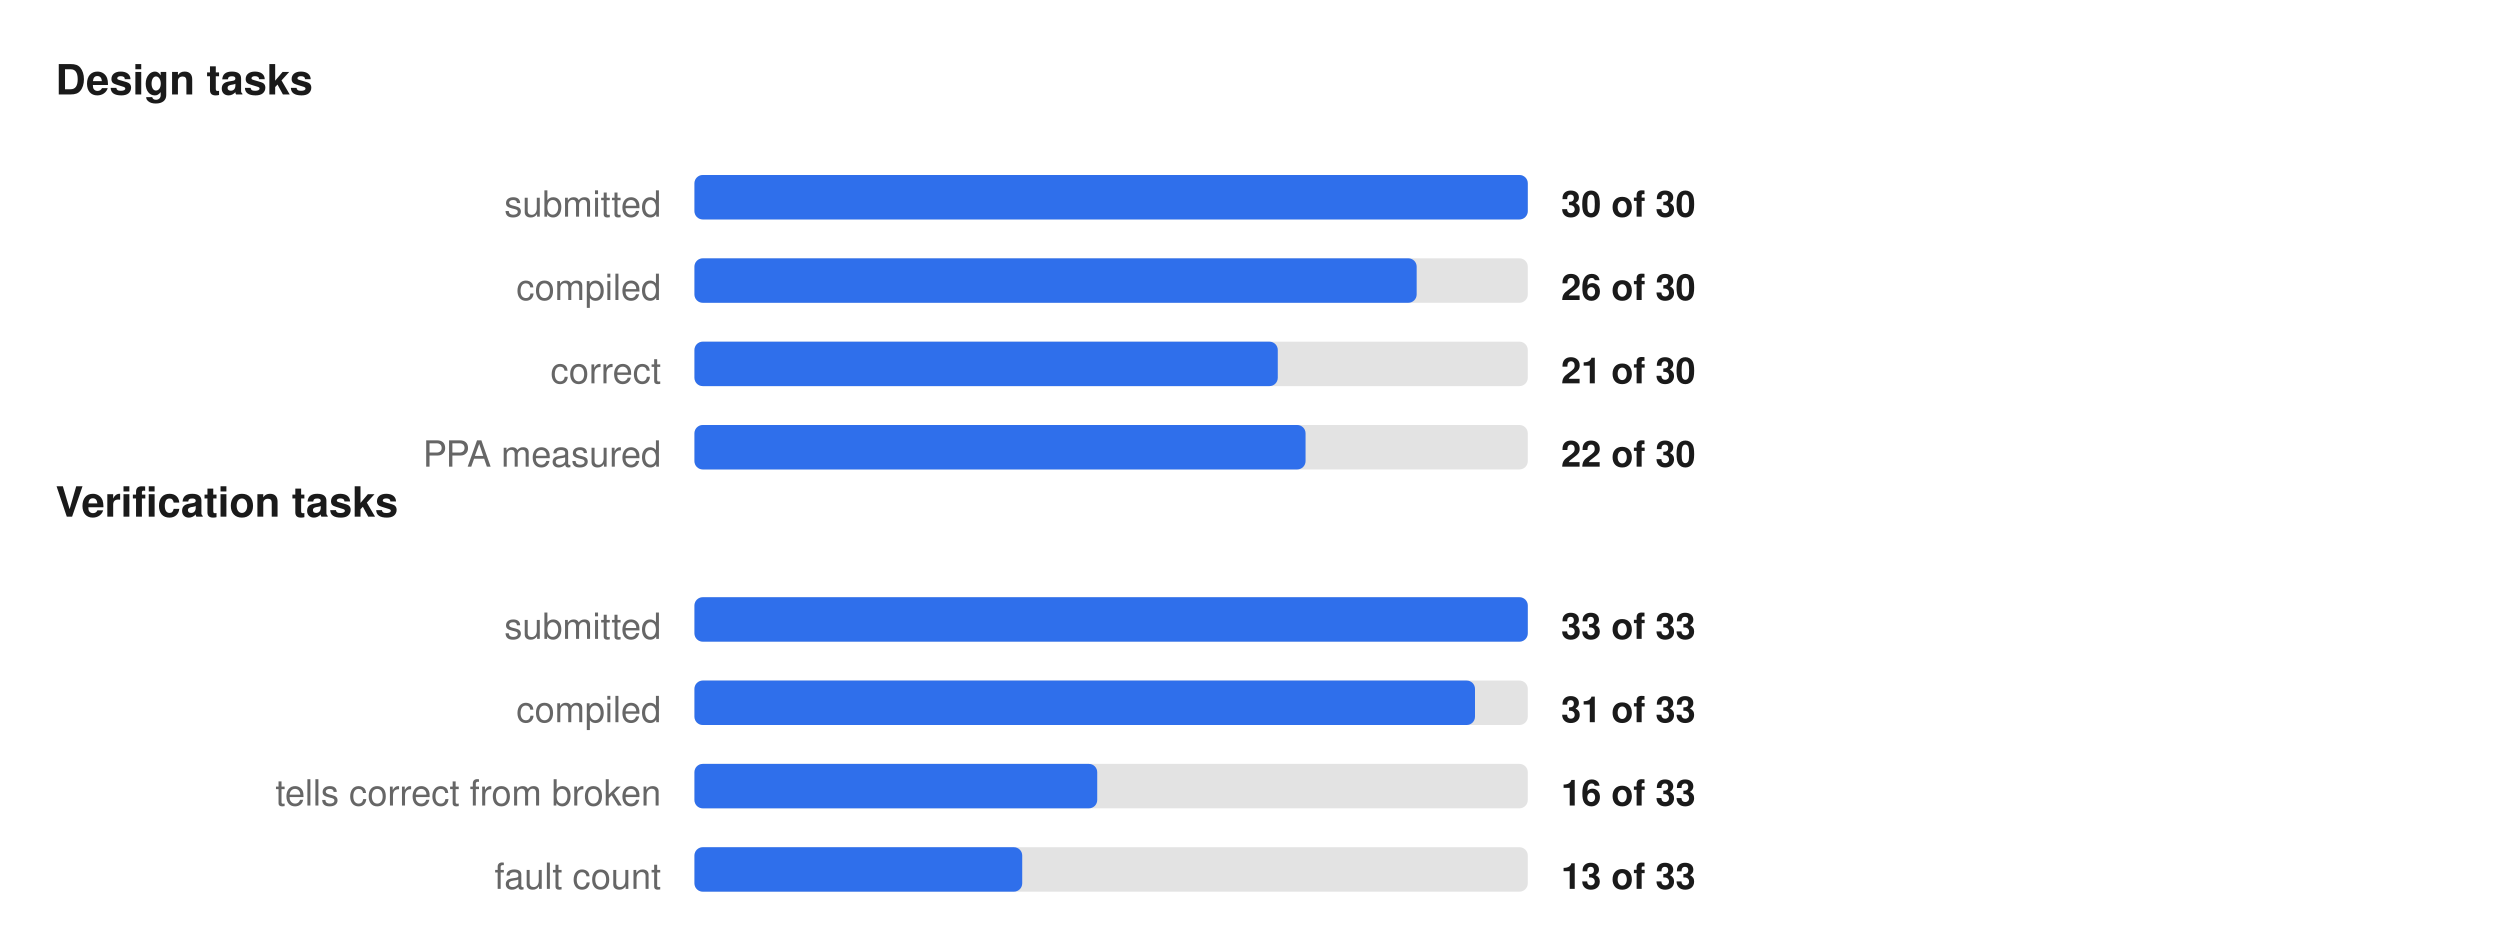
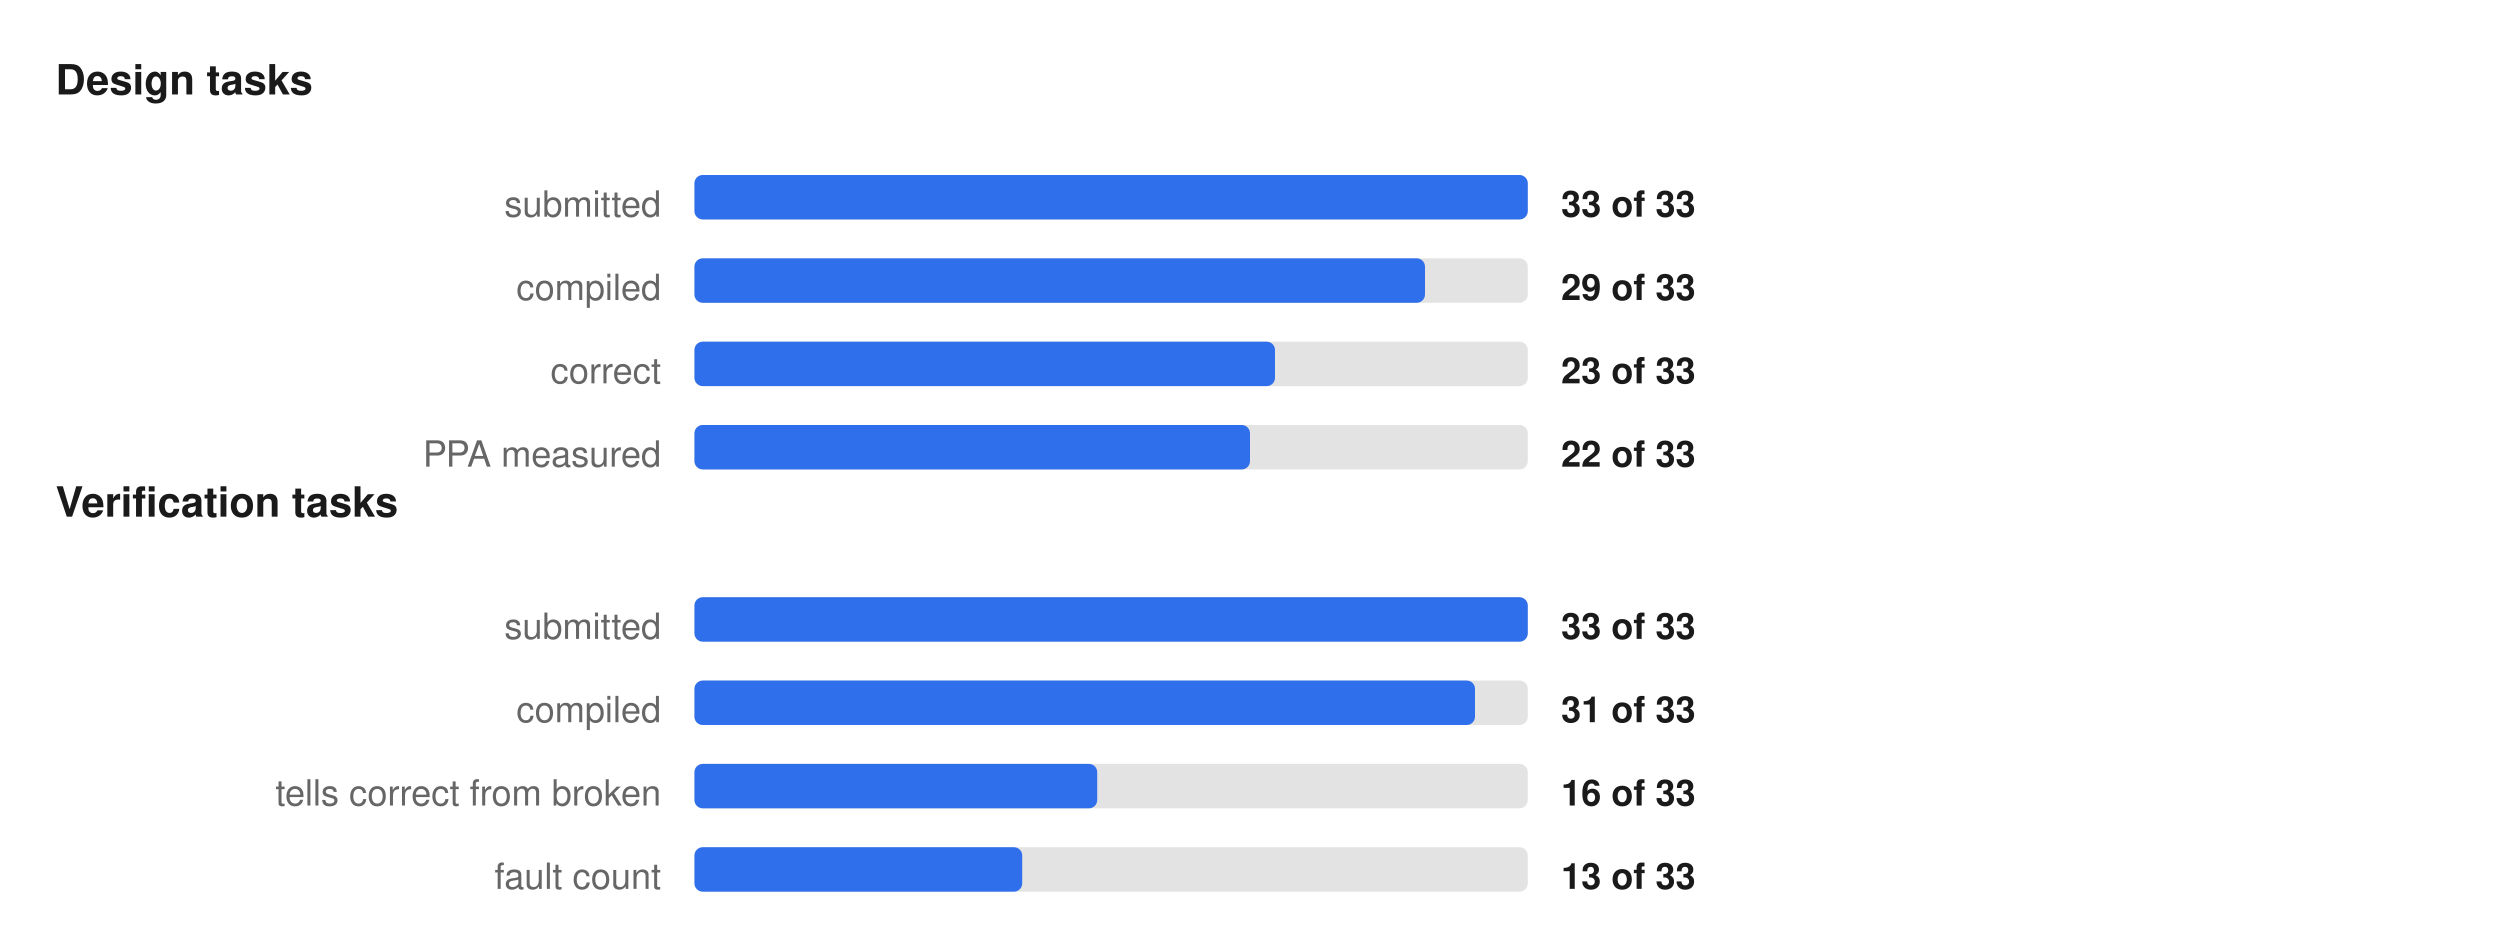
<svg xmlns="http://www.w3.org/2000/svg" viewBox="0 0 900 340" font-family="-apple-system,BlinkMacSystemFont,Segoe UI,Helvetica,Arial,sans-serif">
  <rect width="900" height="340" fill="none" />
  <text x="20" y="34" fill="#1a1a1a" font-size="15" font-weight="600">Design tasks</text>
  <text x="238" y="78" fill="#666" font-size="13" text-anchor="end">submitted</text>
  <rect x="250" y="63" width="300" height="16" rx="3" fill="#e3e3e3" />
  <rect x="250" y="63" width="300" height="16" rx="3" fill="#2f6feb" />
-   <text x="562" y="78" fill="#1a1a1a" font-size="13" font-weight="600">30 of 30</text>
+   <text x="562" y="78" fill="#1a1a1a" font-size="13" font-weight="600">33 of 33</text>
  <text x="238" y="108" fill="#666" font-size="13" text-anchor="end">compiled</text>
  <rect x="250" y="93" width="300" height="16" rx="3" fill="#e3e3e3" />
-   <rect x="250" y="93" width="260" height="16" rx="3" fill="#2f6feb" />
-   <text x="562" y="108" fill="#1a1a1a" font-size="13" font-weight="600">26 of 30</text>
+   <rect x="250" y="93" width="263" height="16" rx="3" fill="#2f6feb" />
+   <text x="562" y="108" fill="#1a1a1a" font-size="13" font-weight="600">29 of 33</text>
  <text x="238" y="138" fill="#666" font-size="13" text-anchor="end">correct</text>
  <rect x="250" y="123" width="300" height="16" rx="3" fill="#e3e3e3" />
-   <rect x="250" y="123" width="210" height="16" rx="3" fill="#2f6feb" />
-   <text x="562" y="138" fill="#1a1a1a" font-size="13" font-weight="600">21 of 30</text>
+   <rect x="250" y="123" width="209" height="16" rx="3" fill="#2f6feb" />
+   <text x="562" y="138" fill="#1a1a1a" font-size="13" font-weight="600">23 of 33</text>
  <text x="238" y="168" fill="#666" font-size="13" text-anchor="end">PPA measured</text>
  <rect x="250" y="153" width="300" height="16" rx="3" fill="#e3e3e3" />
-   <rect x="250" y="153" width="220" height="16" rx="3" fill="#2f6feb" />
-   <text x="562" y="168" fill="#1a1a1a" font-size="13" font-weight="600">22 of 30</text>
+   <rect x="250" y="153" width="200" height="16" rx="3" fill="#2f6feb" />
+   <text x="562" y="168" fill="#1a1a1a" font-size="13" font-weight="600">22 of 33</text>
  <text x="20" y="186" fill="#1a1a1a" font-size="15" font-weight="600">Verification tasks</text>
  <text x="238" y="230" fill="#666" font-size="13" text-anchor="end">submitted</text>
  <rect x="250" y="215" width="300" height="16" rx="3" fill="#e3e3e3" />
  <rect x="250" y="215" width="300" height="16" rx="3" fill="#2f6feb" />
  <text x="562" y="230" fill="#1a1a1a" font-size="13" font-weight="600">33 of 33</text>
  <text x="238" y="260" fill="#666" font-size="13" text-anchor="end">compiled</text>
  <rect x="250" y="245" width="300" height="16" rx="3" fill="#e3e3e3" />
  <rect x="250" y="245" width="281" height="16" rx="3" fill="#2f6feb" />
  <text x="562" y="260" fill="#1a1a1a" font-size="13" font-weight="600">31 of 33</text>
  <text x="238" y="290" fill="#666" font-size="13" text-anchor="end">tells correct from broken</text>
  <rect x="250" y="275" width="300" height="16" rx="3" fill="#e3e3e3" />
  <rect x="250" y="275" width="145" height="16" rx="3" fill="#2f6feb" />
  <text x="562" y="290" fill="#1a1a1a" font-size="13" font-weight="600">16 of 33</text>
  <text x="238" y="320" fill="#666" font-size="13" text-anchor="end">fault count</text>
  <rect x="250" y="305" width="300" height="16" rx="3" fill="#e3e3e3" />
  <rect x="250" y="305" width="118" height="16" rx="3" fill="#2f6feb" />
  <text x="562" y="320" fill="#1a1a1a" font-size="13" font-weight="600">13 of 33</text>
</svg>
